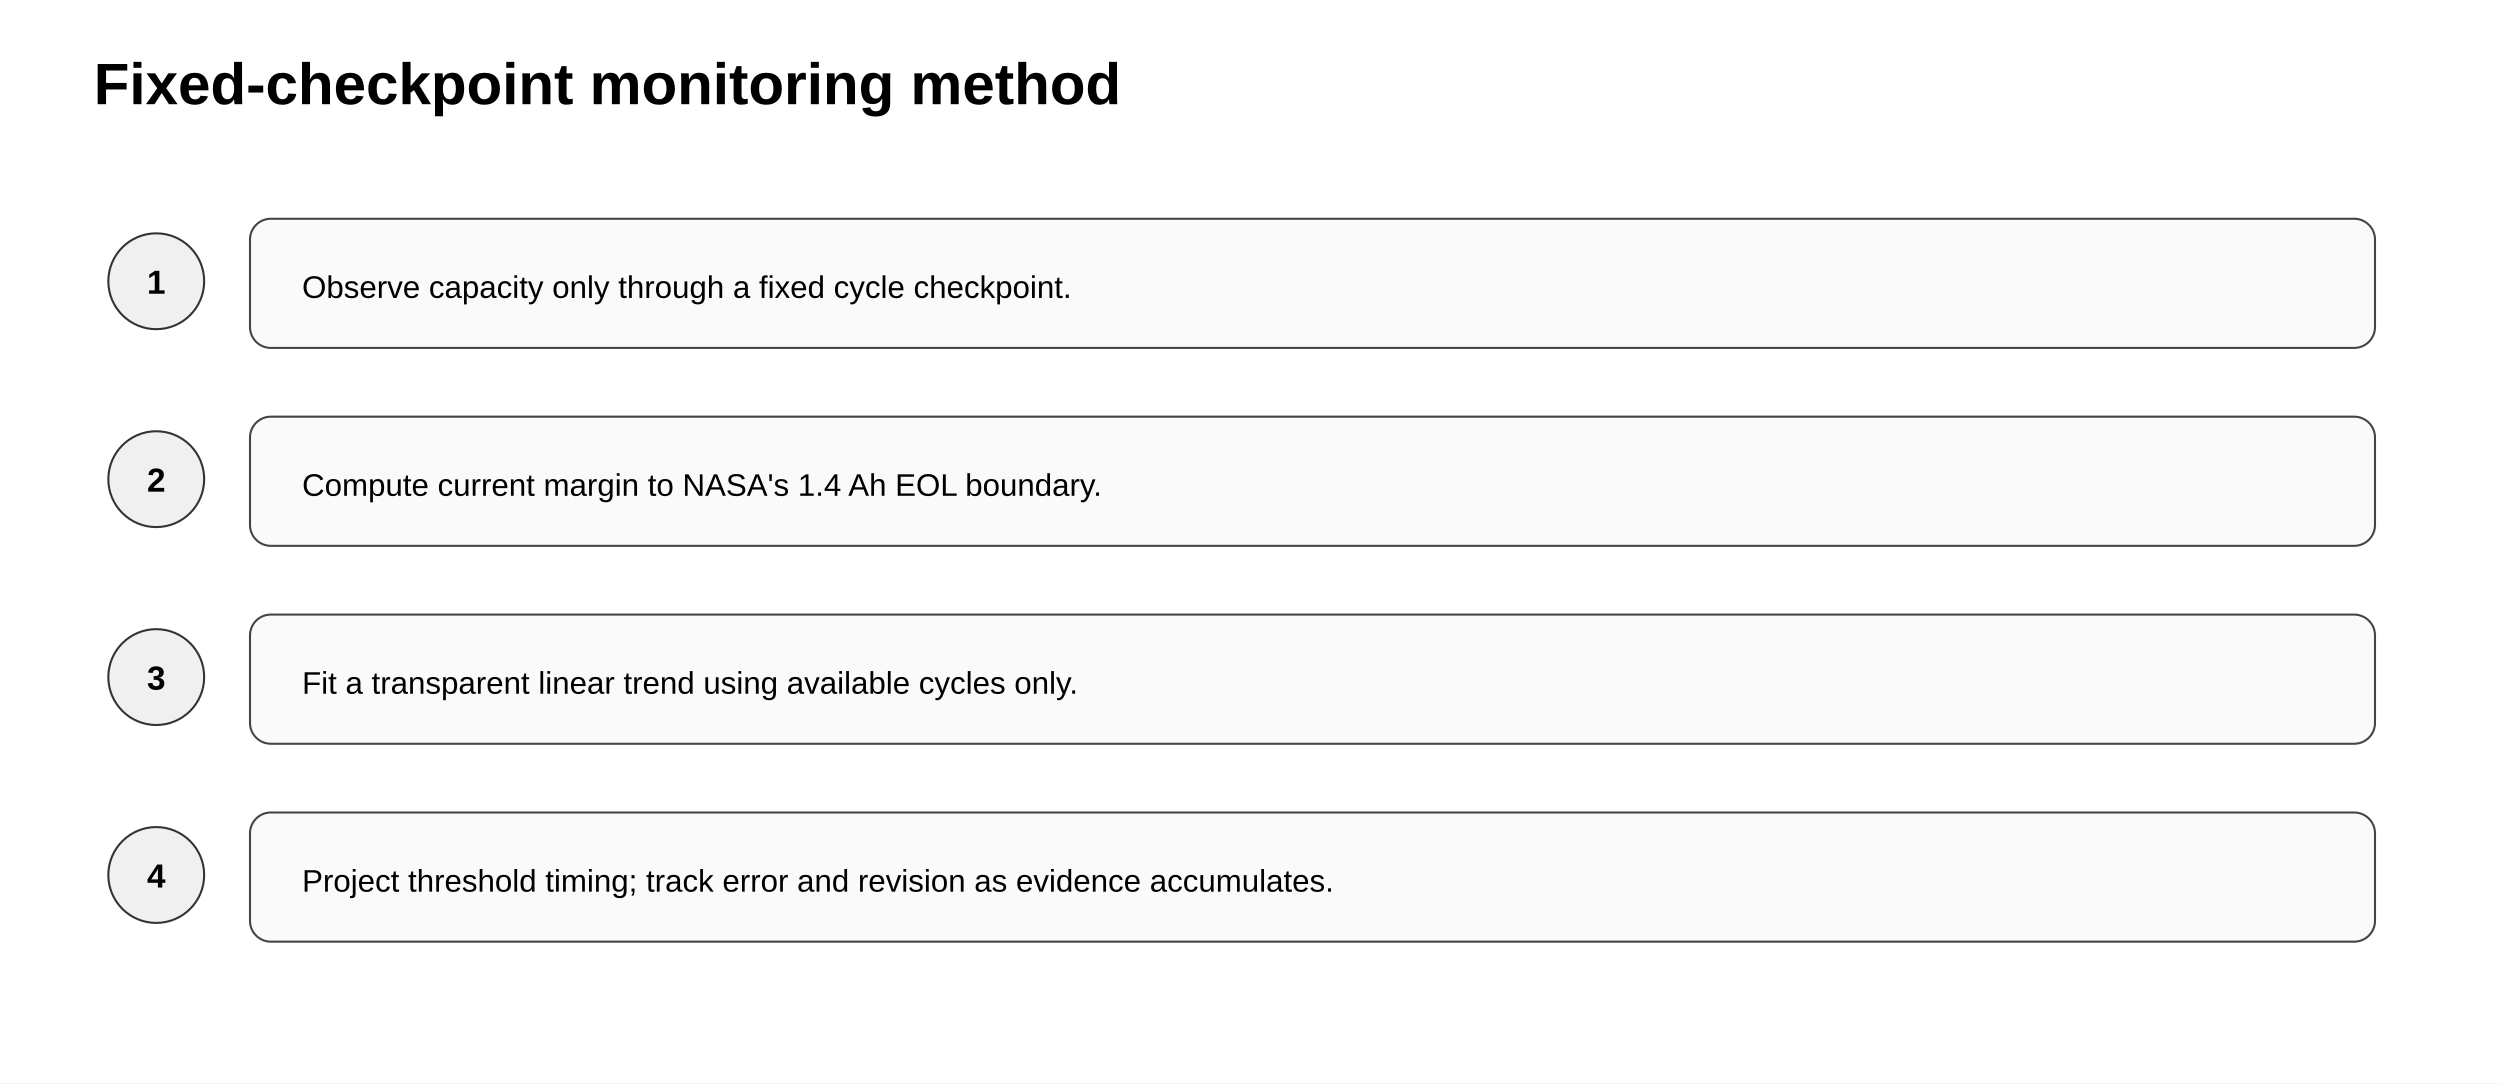
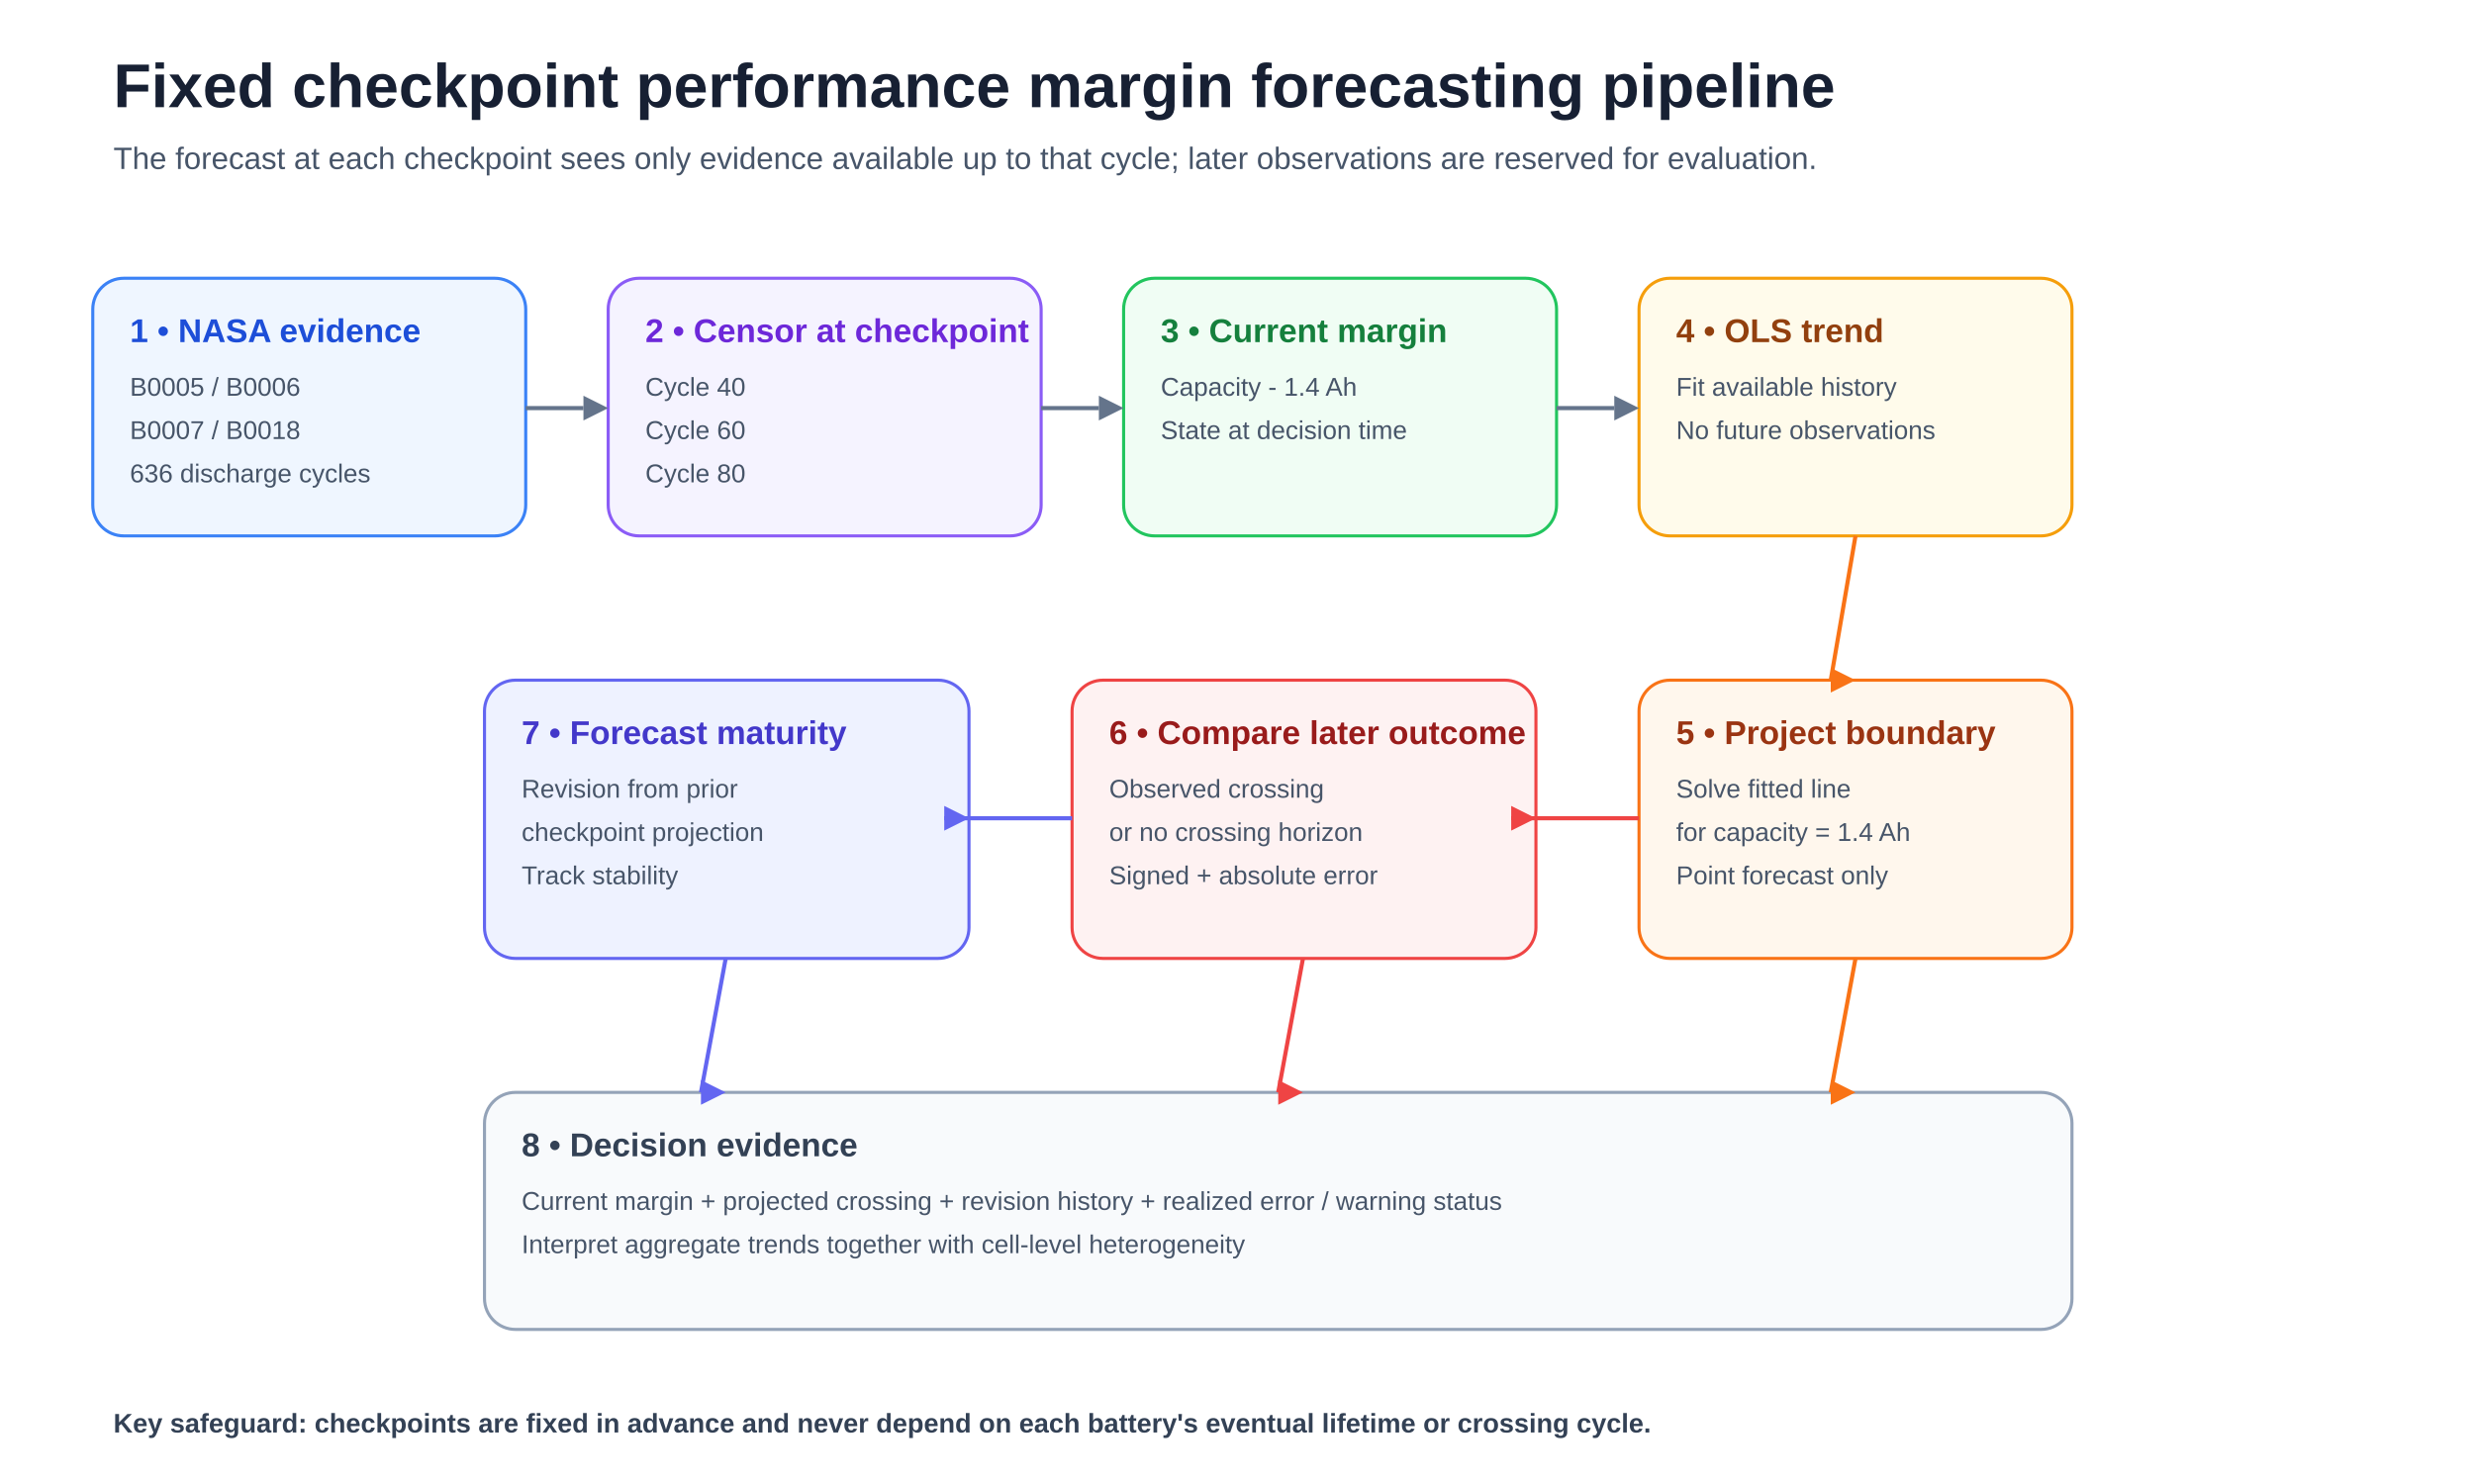
- <svg xmlns="http://www.w3.org/2000/svg" width="1200" height="520" viewBox="0 0 1200 520">
-   <rect width="100%" height="100%" fill="white" />
-   <text x="45" y="50" font-family="Arial, sans-serif" font-size="28" font-weight="700" text-anchor="start">Fixed-checkpoint monitoring method</text>
-   <circle cx="75" cy="135" r="23" fill="#f0f0f0" stroke="#333" />
-   <text x="75" y="141" font-family="Arial, sans-serif" font-size="16" font-weight="700" text-anchor="middle">1</text>
-   <rect x="120" y="105" width="1020" height="62" rx="10" fill="#fafafa" stroke="#444" />
-   <text x="145" y="143" font-family="Arial, sans-serif" font-size="15" font-weight="400" text-anchor="start">Observe capacity only through a fixed cycle checkpoint.</text>
-   <circle cx="75" cy="230" r="23" fill="#f0f0f0" stroke="#333" />
-   <text x="75" y="236" font-family="Arial, sans-serif" font-size="16" font-weight="700" text-anchor="middle">2</text>
-   <rect x="120" y="200" width="1020" height="62" rx="10" fill="#fafafa" stroke="#444" />
-   <text x="145" y="238" font-family="Arial, sans-serif" font-size="15" font-weight="400" text-anchor="start">Compute current margin to NASA's 1.4 Ah EOL boundary.</text>
-   <circle cx="75" cy="325" r="23" fill="#f0f0f0" stroke="#333" />
-   <text x="75" y="331" font-family="Arial, sans-serif" font-size="16" font-weight="700" text-anchor="middle">3</text>
-   <rect x="120" y="295" width="1020" height="62" rx="10" fill="#fafafa" stroke="#444" />
-   <text x="145" y="333" font-family="Arial, sans-serif" font-size="15" font-weight="400" text-anchor="start">Fit a transparent linear trend using available cycles only.</text>
-   <circle cx="75" cy="420" r="23" fill="#f0f0f0" stroke="#333" />
-   <text x="75" y="426" font-family="Arial, sans-serif" font-size="16" font-weight="700" text-anchor="middle">4</text>
-   <rect x="120" y="390" width="1020" height="62" rx="10" fill="#fafafa" stroke="#444" />
-   <text x="145" y="428" font-family="Arial, sans-serif" font-size="15" font-weight="400" text-anchor="start">Project threshold timing; track error and revision as evidence accumulates.</text>
+ <svg xmlns="http://www.w3.org/2000/svg" width="1200" height="720" viewBox="0 0 1200 720">
+   <rect width="100%" height="100%" fill="#ffffff" />
+   <text x="55" y="52" font-family="Arial, Helvetica, sans-serif" font-size="30" font-weight="700" text-anchor="start" fill="#172033">Fixed checkpoint performance margin forecasting pipeline</text>
+   <text x="55" y="82" font-family="Arial, Helvetica, sans-serif" font-size="15" font-weight="400" text-anchor="start" fill="#475569">The forecast at each checkpoint sees only evidence available up to that cycle; later observations are reserved for evaluation.</text>
+   <rect x="45" y="135" width="210" height="125" rx="15" fill="#eff6ff" stroke="#3b82f6" stroke-width="1.5" />
+   <text x="63" y="166" font-family="Arial, Helvetica, sans-serif" font-size="16" font-weight="700" text-anchor="start" fill="#1d4ed8">1 • NASA evidence</text>
+   <text x="63" y="192" font-family="Arial, Helvetica, sans-serif" font-size="12.5" font-weight="400" text-anchor="start" fill="#475569">B0005 / B0006</text>
+   <text x="63" y="213" font-family="Arial, Helvetica, sans-serif" font-size="12.5" font-weight="400" text-anchor="start" fill="#475569">B0007 / B0018</text>
+   <text x="63" y="234" font-family="Arial, Helvetica, sans-serif" font-size="12.5" font-weight="400" text-anchor="start" fill="#475569">636 discharge cycles</text>
+   <rect x="295" y="135" width="210" height="125" rx="15" fill="#f5f3ff" stroke="#8b5cf6" stroke-width="1.5" />
+   <text x="313" y="166" font-family="Arial, Helvetica, sans-serif" font-size="16" font-weight="700" text-anchor="start" fill="#6d28d9">2 • Censor at checkpoint</text>
+   <text x="313" y="192" font-family="Arial, Helvetica, sans-serif" font-size="12.5" font-weight="400" text-anchor="start" fill="#475569">Cycle 40</text>
+   <text x="313" y="213" font-family="Arial, Helvetica, sans-serif" font-size="12.5" font-weight="400" text-anchor="start" fill="#475569">Cycle 60</text>
+   <text x="313" y="234" font-family="Arial, Helvetica, sans-serif" font-size="12.5" font-weight="400" text-anchor="start" fill="#475569">Cycle 80</text>
+   <rect x="545" y="135" width="210" height="125" rx="15" fill="#f0fdf4" stroke="#22c55e" stroke-width="1.5" />
+   <text x="563" y="166" font-family="Arial, Helvetica, sans-serif" font-size="16" font-weight="700" text-anchor="start" fill="#15803d">3 • Current margin</text>
+   <text x="563" y="192" font-family="Arial, Helvetica, sans-serif" font-size="12.5" font-weight="400" text-anchor="start" fill="#475569">Capacity - 1.4 Ah</text>
+   <text x="563" y="213" font-family="Arial, Helvetica, sans-serif" font-size="12.5" font-weight="400" text-anchor="start" fill="#475569">State at decision time</text>
+   <rect x="795" y="135" width="210" height="125" rx="15" fill="#fffbeb" stroke="#f59e0b" stroke-width="1.5" />
+   <text x="813" y="166" font-family="Arial, Helvetica, sans-serif" font-size="16" font-weight="700" text-anchor="start" fill="#92400e">4 • OLS trend</text>
+   <text x="813" y="192" font-family="Arial, Helvetica, sans-serif" font-size="12.5" font-weight="400" text-anchor="start" fill="#475569">Fit available history</text>
+   <text x="813" y="213" font-family="Arial, Helvetica, sans-serif" font-size="12.5" font-weight="400" text-anchor="start" fill="#475569">No future observations</text>
+   <line x1="255" y1="198" x2="283" y2="198" stroke="#64748b" stroke-width="2" />
+   <polygon points="283,192 295,198 283,204" fill="#64748b" />
+   <line x1="505" y1="198" x2="533" y2="198" stroke="#64748b" stroke-width="2" />
+   <polygon points="533,192 545,198 533,204" fill="#64748b" />
+   <line x1="755" y1="198" x2="783" y2="198" stroke="#64748b" stroke-width="2" />
+   <polygon points="783,192 795,198 783,204" fill="#64748b" />
+   <rect x="795" y="330" width="210" height="135" rx="15" fill="#fff7ed" stroke="#f97316" stroke-width="1.5" />
+   <text x="813" y="361" font-family="Arial, Helvetica, sans-serif" font-size="16" font-weight="700" text-anchor="start" fill="#9a3412">5 • Project boundary</text>
+   <text x="813" y="387" font-family="Arial, Helvetica, sans-serif" font-size="12.5" font-weight="400" text-anchor="start" fill="#475569">Solve fitted line</text>
+   <text x="813" y="408" font-family="Arial, Helvetica, sans-serif" font-size="12.5" font-weight="400" text-anchor="start" fill="#475569">for capacity = 1.4 Ah</text>
+   <text x="813" y="429" font-family="Arial, Helvetica, sans-serif" font-size="12.5" font-weight="400" text-anchor="start" fill="#475569">Point forecast only</text>
+   <line x1="900" y1="260" x2="888" y2="330" stroke="#f97316" stroke-width="2" />
+   <polygon points="888,324 900,330 888,336" fill="#f97316" />
+   <rect x="520" y="330" width="225" height="135" rx="15" fill="#fef2f2" stroke="#ef4444" stroke-width="1.5" />
+   <text x="538" y="361" font-family="Arial, Helvetica, sans-serif" font-size="16" font-weight="700" text-anchor="start" fill="#991b1b">6 • Compare later outcome</text>
+   <text x="538" y="387" font-family="Arial, Helvetica, sans-serif" font-size="12.5" font-weight="400" text-anchor="start" fill="#475569">Observed crossing</text>
+   <text x="538" y="408" font-family="Arial, Helvetica, sans-serif" font-size="12.5" font-weight="400" text-anchor="start" fill="#475569">or no crossing horizon</text>
+   <text x="538" y="429" font-family="Arial, Helvetica, sans-serif" font-size="12.5" font-weight="400" text-anchor="start" fill="#475569">Signed + absolute error</text>
+   <line x1="795" y1="397" x2="733" y2="397" stroke="#ef4444" stroke-width="2" />
+   <polygon points="733,391 745,397 733,403" fill="#ef4444" />
+   <rect x="235" y="330" width="235" height="135" rx="15" fill="#eef2ff" stroke="#6366f1" stroke-width="1.5" />
+   <text x="253" y="361" font-family="Arial, Helvetica, sans-serif" font-size="16" font-weight="700" text-anchor="start" fill="#4338ca">7 • Forecast maturity</text>
+   <text x="253" y="387" font-family="Arial, Helvetica, sans-serif" font-size="12.5" font-weight="400" text-anchor="start" fill="#475569">Revision from prior</text>
+   <text x="253" y="408" font-family="Arial, Helvetica, sans-serif" font-size="12.5" font-weight="400" text-anchor="start" fill="#475569">checkpoint projection</text>
+   <text x="253" y="429" font-family="Arial, Helvetica, sans-serif" font-size="12.5" font-weight="400" text-anchor="start" fill="#475569">Track stability</text>
+   <line x1="520" y1="397" x2="458" y2="397" stroke="#6366f1" stroke-width="2" />
+   <polygon points="458,391 470,397 458,403" fill="#6366f1" />
+   <rect x="235" y="530" width="770" height="115" rx="15" fill="#f8fafc" stroke="#94a3b8" stroke-width="1.5" />
+   <text x="253" y="561" font-family="Arial, Helvetica, sans-serif" font-size="16" font-weight="700" text-anchor="start" fill="#334155">8 • Decision evidence</text>
+   <text x="253" y="587" font-family="Arial, Helvetica, sans-serif" font-size="12.5" font-weight="400" text-anchor="start" fill="#475569">Current margin + projected crossing + revision history + realized error / warning status</text>
+   <text x="253" y="608" font-family="Arial, Helvetica, sans-serif" font-size="12.5" font-weight="400" text-anchor="start" fill="#475569">Interpret aggregate trends together with cell-level heterogeneity</text>
+   <line x1="352" y1="465" x2="340" y2="530" stroke="#6366f1" stroke-width="2" />
+   <polygon points="340,524 352,530 340,536" fill="#6366f1" />
+   <line x1="632" y1="465" x2="620" y2="530" stroke="#ef4444" stroke-width="2" />
+   <polygon points="620,524 632,530 620,536" fill="#ef4444" />
+   <line x1="900" y1="465" x2="888" y2="530" stroke="#f97316" stroke-width="2" />
+   <polygon points="888,524 900,530 888,536" fill="#f97316" />
+   <text x="55" y="695" font-family="Arial, Helvetica, sans-serif" font-size="13" font-weight="700" text-anchor="start" fill="#334155">Key safeguard: checkpoints are fixed in advance and never depend on each battery's eventual lifetime or crossing cycle.</text>
</svg>
